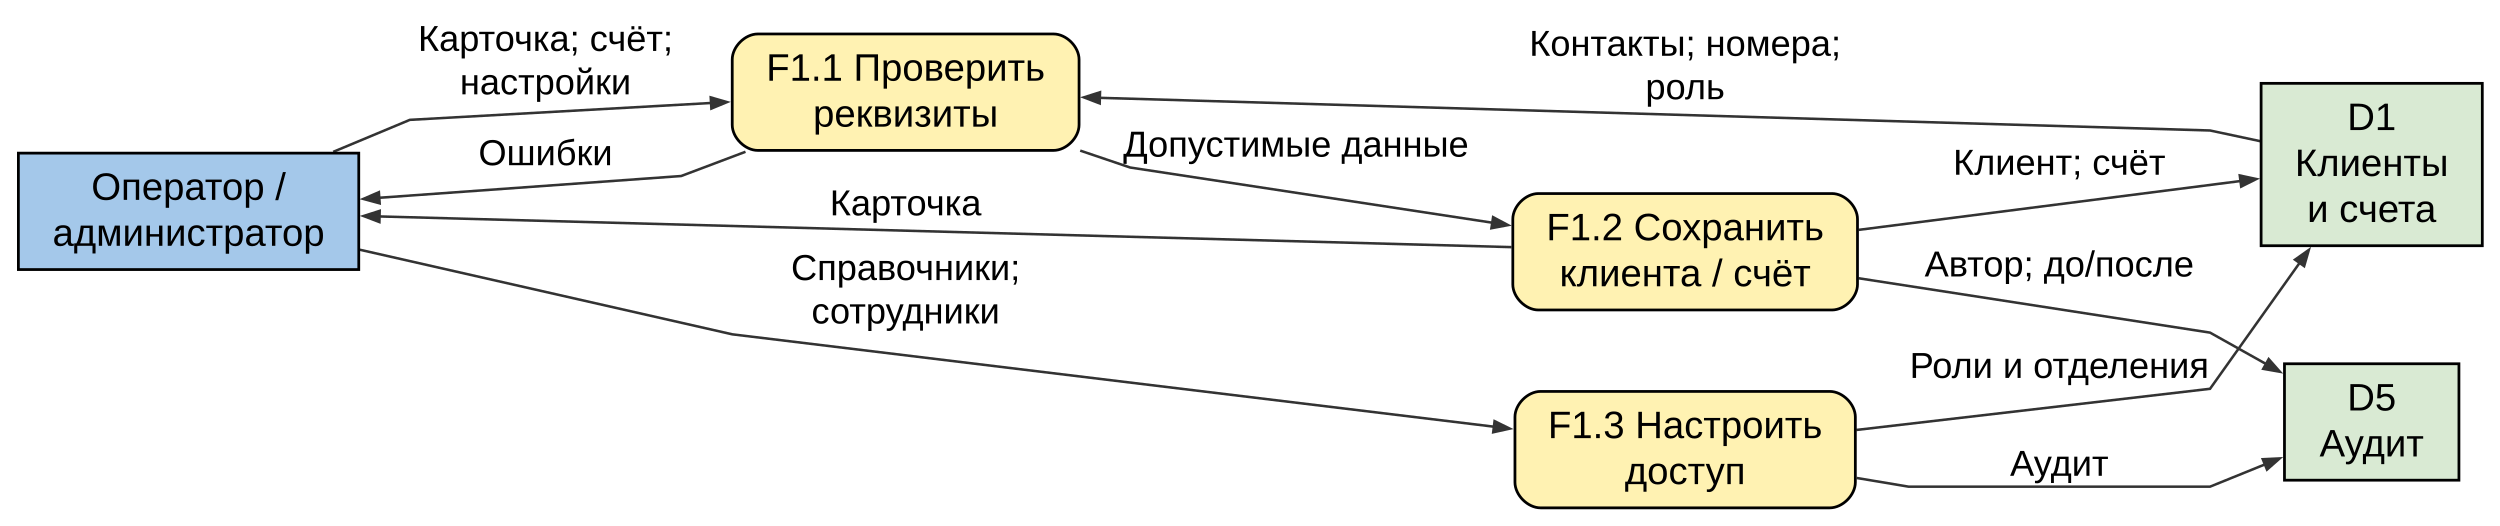
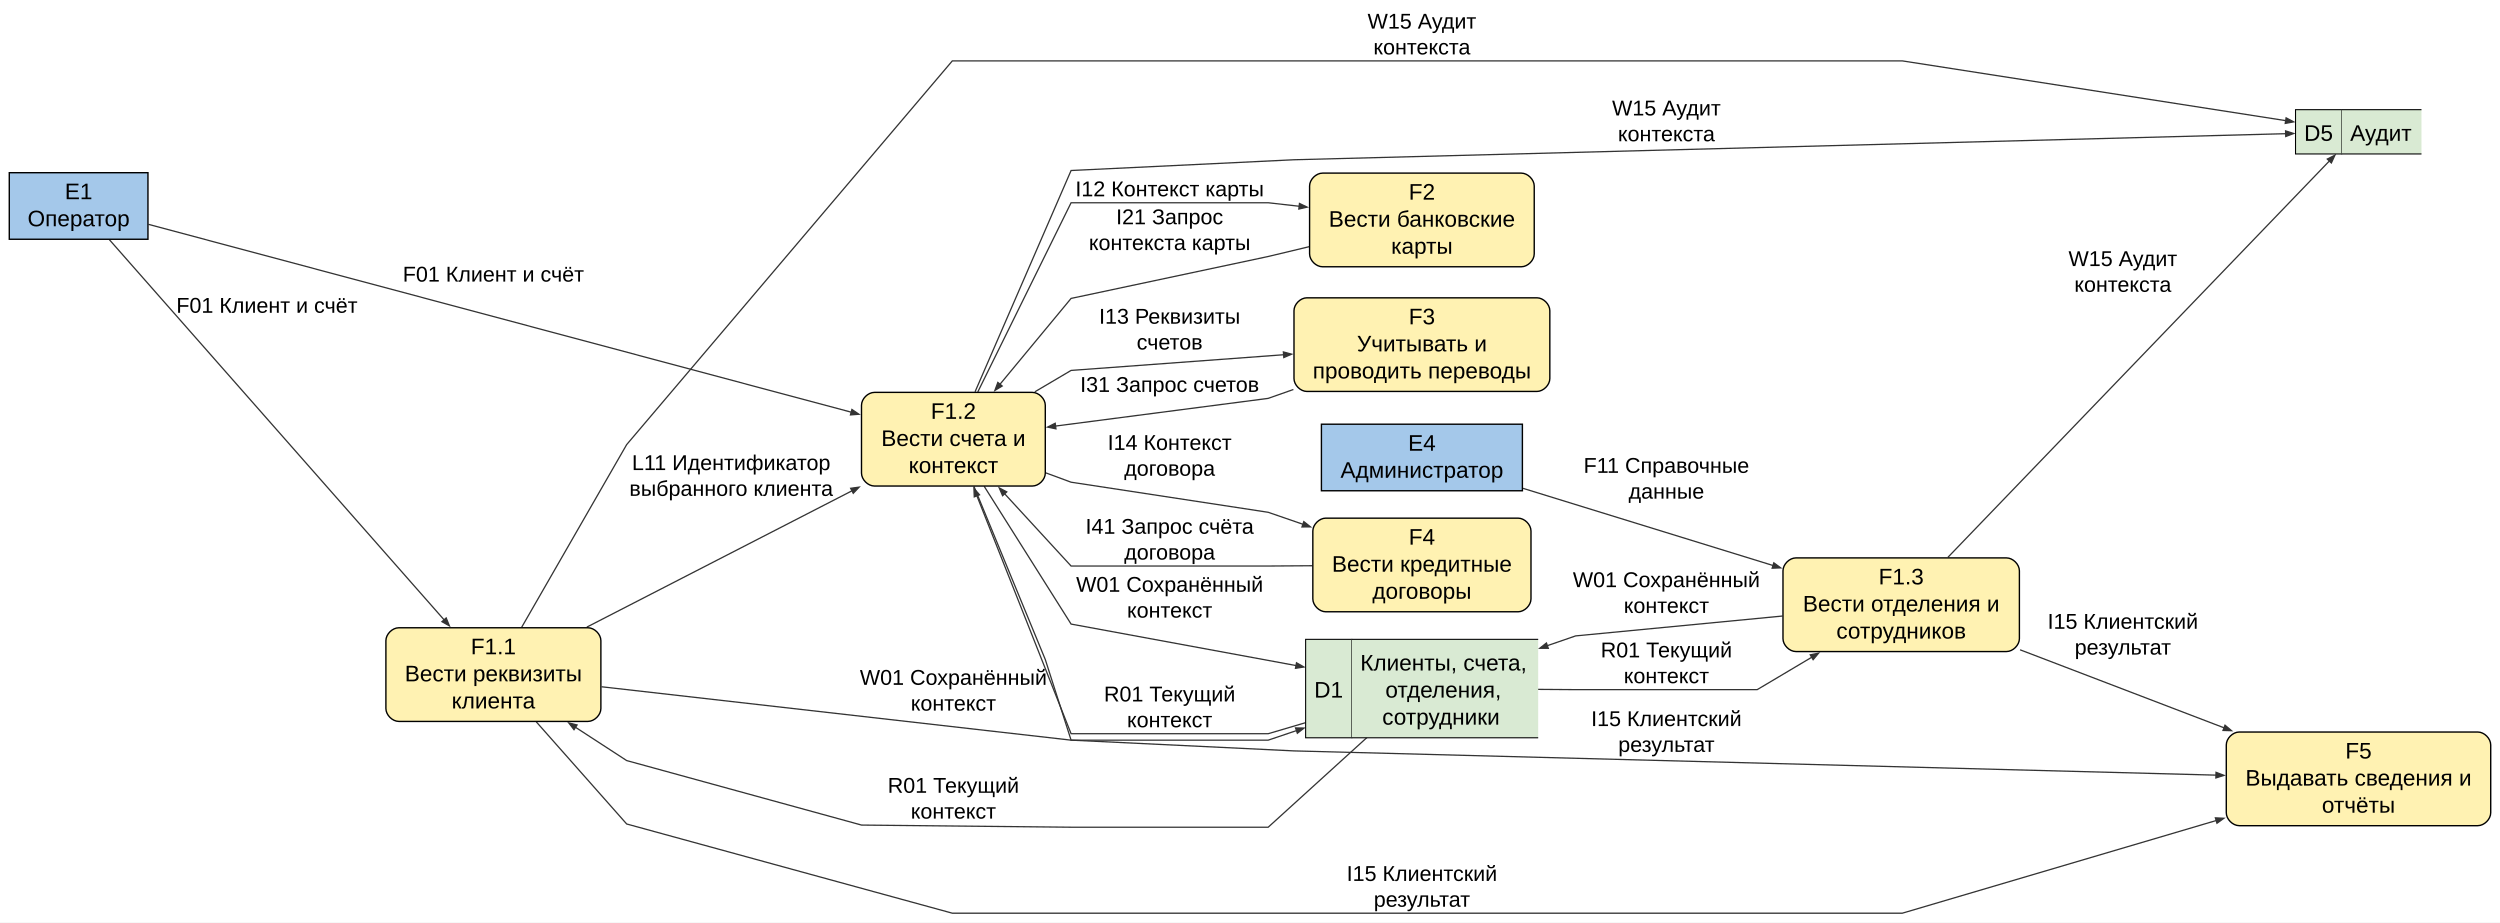
- <svg xmlns="http://www.w3.org/2000/svg" width="1175pt" height="247pt" viewBox="0.00 0.00 1175.00 247.00">
-   <g id="graph0" class="graph" transform="scale(1 1) rotate(0) translate(8.64 238.69)">
-     <polygon fill="white" stroke="none" points="-8.64,8.64 -8.64,-238.69 1166.68,-238.69 1166.68,8.64 -8.64,8.64" />
+ <svg xmlns="http://www.w3.org/2000/svg" width="2326pt" height="858pt" viewBox="0.00 0.00 2326.00 858.00">
+   <g id="graph0" class="graph" transform="scale(1 1) rotate(0) translate(8.64 849.64)">
+     <polygon fill="white" stroke="none" points="-8.64,8.64 -8.64,-849.64 2317.36,-849.64 2317.36,8.64 -8.64,8.64" />
    <g id="edge1" class="edge">
-       <path fill="none" stroke="#333333" stroke-width="1.2" d="M147.96,-167.32C167.63,-175.53 183.98,-182.36 183.98,-182.36 183.98,-182.36 260.58,-186.65 325.75,-190.3" />
-       <polygon fill="#333333" stroke="#333333" stroke-width="1.2" points="325.41,-192.91 333.05,-190.71 325.71,-187.67 325.41,-192.91" />
-       <text xml:space="preserve" text-anchor="middle" x="247.75" y="-214.75" font-family="Arial" font-size="17.00">Карточка; счёт;</text>
-       <text xml:space="preserve" text-anchor="middle" x="247.75" y="-194.35" font-family="Arial" font-size="17.00">настройки</text>
+       <path fill="none" stroke="#333333" stroke-width="1.2" d="M93.12,-626.64C158.72,-552.14 324.42,-363.95 404.59,-272.9" />
+       <polygon fill="#333333" stroke="#333333" stroke-width="1.2" points="406.49,-274.71 409.48,-267.35 402.55,-271.24 406.49,-274.71" />
+       <text xml:space="preserve" text-anchor="middle" x="239.71" y="-558.63" font-family="Arial" font-size="20.00">F01 Клиент и счёт</text>
+     </g>
+     <g id="edge2" class="edge">
+       <path fill="none" stroke="#333333" stroke-width="1.2" d="M129.56,-640.88C272.2,-602.76 616.56,-510.72 783.51,-466.09" />
+       <polygon fill="#333333" stroke="#333333" stroke-width="1.2" points="783.98,-468.69 790.55,-464.21 782.63,-463.61 783.98,-468.69" />
+       <text xml:space="preserve" text-anchor="middle" x="450.41" y="-587.62" font-family="Arial" font-size="20.00">F01 Клиент и счёт</text>
+     </g>
+     <g id="edge22" class="edge">
+       <path fill="none" stroke="#333333" stroke-width="1.2" d="M537.36,-266.19C609,-303.02 710.85,-355.38 784.39,-393.18" />
+       <polygon fill="#333333" stroke="#333333" stroke-width="1.2" points="782.83,-395.33 790.7,-396.43 785.23,-390.66 782.83,-395.33" />
+       <text xml:space="preserve" text-anchor="middle" x="671.66" y="-412.27" font-family="Arial" font-size="20.00">L11 Идентификатор</text>
+       <text xml:space="preserve" text-anchor="middle" x="671.66" y="-388.27" font-family="Arial" font-size="20.00">выбранного клиента</text>
+     </g>
+     <g id="edge10" class="edge">
+       <path fill="none" stroke="#333333" stroke-width="1.2" d="M490.33,-178.02C526.37,-137.3 574.42,-83 574.42,-83 574.42,-83 877.4,0 877.4,0 877.4,0 877.4,0 1761.23,0 1761.23,0 1929,-49.52 2053.35,-86.23" />
+       <polygon fill="#333333" stroke="#333333" stroke-width="1.2" points="2052.54,-88.72 2060.48,-88.33 2054.03,-83.69 2052.54,-88.72" />
+       <text xml:space="preserve" text-anchor="middle" x="1314.31" y="-30" font-family="Arial" font-size="20.00">I15 Клиентский</text>
+       <text xml:space="preserve" text-anchor="middle" x="1314.31" y="-6" font-family="Arial" font-size="20.00">результат</text>
+     </g>
+     <g id="edge16" class="edge">
+       <path fill="none" stroke="#333333" stroke-width="1.2" d="M551.06,-210.67C706.21,-193.03 987.9,-161 987.9,-161 987.9,-161 1171.29,-161 1171.29,-161 1171.29,-161 1182.12,-164.66 1197.79,-169.96" />
+       <polygon fill="#333333" stroke="#333333" stroke-width="1.2" points="1196.73,-172.37 1204.67,-172.28 1198.41,-167.4 1196.73,-172.37" />
+       <text xml:space="preserve" text-anchor="middle" x="878.4" y="-212.47" font-family="Arial" font-size="20.00">W01 Сохранённый</text>
+       <text xml:space="preserve" text-anchor="middle" x="878.4" y="-188.47" font-family="Arial" font-size="20.00">контекст</text>
+     </g>
+     <g id="edge19" class="edge">
+       <path fill="none" stroke="#333333" stroke-width="1.2" d="M476.75,-266.08C512.76,-328.73 574.42,-436 574.42,-436 574.42,-436 877.4,-793 877.4,-793 877.4,-793 877.4,-793 1761.23,-793 1761.23,-793 1998.83,-755.97 2118.08,-737.38" />
+       <polygon fill="#333333" stroke="#333333" stroke-width="1.2" points="2118.36,-740 2125.36,-736.25 2117.55,-734.81 2118.36,-740" />
+       <text xml:space="preserve" text-anchor="middle" x="1314.31" y="-823" font-family="Arial" font-size="20.00">W15 Аудит</text>
+       <text xml:space="preserve" text-anchor="middle" x="1314.31" y="-799" font-family="Arial" font-size="20.00">контекста</text>
+     </g>
+     <g id="edge5" class="edge">
+       <path fill="none" stroke="#333333" stroke-width="1.2" d="M901.1,-484.99C932.76,-549.19 987.9,-661 987.9,-661 987.9,-661 1171.29,-661 1171.29,-661 1171.29,-661 1183.4,-659.64 1200.55,-657.7" />
+       <polygon fill="#333333" stroke="#333333" stroke-width="1.2" points="1200.38,-660.36 1207.54,-656.92 1199.8,-655.15 1200.38,-660.36" />
+       <text xml:space="preserve" text-anchor="middle" x="1079.6" y="-667" font-family="Arial" font-size="20.00">I12 Контекст карты</text>
+     </g>
+     <g id="edge7" class="edge">
+       <path fill="none" stroke="#333333" stroke-width="1.2" d="M954.17,-485.1C972.96,-496.19 987.9,-505 987.9,-505 987.9,-505 1094.64,-512.87 1185.85,-519.6" />
+       <polygon fill="#333333" stroke="#333333" stroke-width="1.2" points="1185.42,-522.2 1193.1,-520.13 1185.81,-516.96 1185.42,-522.2" />
+       <text xml:space="preserve" text-anchor="middle" x="1079.6" y="-548.44" font-family="Arial" font-size="20.00">I13 Реквизиты</text>
+       <text xml:space="preserve" text-anchor="middle" x="1079.6" y="-524.44" font-family="Arial" font-size="20.00">счетов</text>
+     </g>
+     <g id="edge9" class="edge">
+       <path fill="none" stroke="#333333" stroke-width="1.2" d="M964.36,-409.68C978.09,-404.62 987.9,-401 987.9,-401 987.9,-401 1171.29,-373 1171.29,-373 1171.29,-373 1184.91,-368.3 1203.71,-361.82" />
+       <polygon fill="#333333" stroke="#333333" stroke-width="1.2" points="1204.42,-364.35 1210.65,-359.42 1202.7,-359.38 1204.42,-364.35" />
+       <text xml:space="preserve" text-anchor="middle" x="1079.6" y="-431" font-family="Arial" font-size="20.00">I14 Контекст</text>
+       <text xml:space="preserve" text-anchor="middle" x="1079.6" y="-407" font-family="Arial" font-size="20.00">договора</text>
+     </g>
+     <g id="edge11" class="edge">
+       <path fill="none" stroke="#333333" stroke-width="1.2" d="M897.53,-397.02C922.36,-336.79 963.9,-236 963.9,-236 963.9,-236 987.9,-161 987.9,-161 987.9,-161 1195.29,-151 1195.29,-151 1195.29,-151 1784.22,-135.52 2053.35,-128.45" />
+       <polygon fill="#333333" stroke="#333333" stroke-width="1.2" points="2053.15,-131.08 2060.58,-128.26 2053.02,-125.83 2053.15,-131.08" />
+       <text xml:space="preserve" text-anchor="middle" x="1541.78" y="-174.08" font-family="Arial" font-size="20.00">I15 Клиентский</text>
+       <text xml:space="preserve" text-anchor="middle" x="1541.78" y="-150.08" font-family="Arial" font-size="20.00">результат</text>
+     </g>
+     <g id="edge17" class="edge">
+       <path fill="none" stroke="#333333" stroke-width="1.2" d="M907.06,-397.15C939.21,-346.19 987.9,-269 987.9,-269 987.9,-269 1103.86,-247.62 1197.33,-230.38" />
+       <polygon fill="#333333" stroke="#333333" stroke-width="1.2" points="1197.62,-233 1204.52,-229.06 1196.67,-227.84 1197.62,-233" />
+       <text xml:space="preserve" text-anchor="middle" x="1079.6" y="-299" font-family="Arial" font-size="20.00">W01 Сохранённый</text>
+       <text xml:space="preserve" text-anchor="middle" x="1079.6" y="-275" font-family="Arial" font-size="20.00">контекст</text>
+     </g>
+     <g id="edge20" class="edge">
+       <path fill="none" stroke="#333333" stroke-width="1.2" d="M898.55,-485.12C929.7,-556.89 987.9,-691 987.9,-691 987.9,-691 1195.29,-701 1195.29,-701 1195.29,-701 1895.8,-719.41 2117.97,-725.25" />
+       <polygon fill="#333333" stroke="#333333" stroke-width="1.2" points="2117.86,-727.87 2125.42,-725.44 2118,-722.62 2117.86,-727.87" />
+       <text xml:space="preserve" text-anchor="middle" x="1541.78" y="-742.21" font-family="Arial" font-size="20.00">W15 Аудит</text>
+       <text xml:space="preserve" text-anchor="middle" x="1541.78" y="-718.21" font-family="Arial" font-size="20.00">контекста</text>
+     </g>
+     <g id="edge3" class="edge">
+       <path fill="none" stroke="#333333" stroke-width="1.2" d="M1408.37,-395.28C1476.04,-374.4 1568.18,-345.96 1641.05,-323.47" />
+       <polygon fill="#333333" stroke="#333333" stroke-width="1.2" points="1641.72,-326.01 1648.11,-321.29 1640.17,-321 1641.72,-326.01" />
+       <text xml:space="preserve" text-anchor="middle" x="1541.78" y="-409.69" font-family="Arial" font-size="20.00">F11 Справочные</text>
+       <text xml:space="preserve" text-anchor="middle" x="1541.78" y="-385.69" font-family="Arial" font-size="20.00">данные</text>
+     </g>
+     <g id="edge12" class="edge">
+       <path fill="none" stroke="#333333" stroke-width="1.2" d="M1870.84,-245.07C1929,-222.82 2000.69,-195.4 2060.86,-172.38" />
+       <polygon fill="#333333" stroke="#333333" stroke-width="1.2" points="2061.51,-174.94 2067.57,-169.81 2059.63,-170.04 2061.51,-174.94" />
+       <text xml:space="preserve" text-anchor="middle" x="1966.45" y="-264.6" font-family="Arial" font-size="20.00">I15 Клиентский</text>
+       <text xml:space="preserve" text-anchor="middle" x="1966.45" y="-240.6" font-family="Arial" font-size="20.00">результат</text>
+     </g>
+     <g id="edge18" class="edge">
+       <path fill="none" stroke="#333333" stroke-width="1.2" d="M1649.81,-276.49C1563.41,-268.19 1457.32,-258 1457.32,-258 1457.32,-258 1446.5,-254.26 1430.82,-248.86" />
+       <polygon fill="#333333" stroke="#333333" stroke-width="1.2" points="1431.88,-246.44 1423.93,-246.48 1430.17,-251.41 1431.88,-246.44" />
+       <text xml:space="preserve" text-anchor="middle" x="1541.78" y="-303.37" font-family="Arial" font-size="20.00">W01 Сохранённый</text>
+       <text xml:space="preserve" text-anchor="middle" x="1541.78" y="-279.37" font-family="Arial" font-size="20.00">контекст</text>
+     </g>
+     <g id="edge21" class="edge">
+       <path fill="none" stroke="#333333" stroke-width="1.2" d="M1803.77,-331.2C1891.12,-421.95 2088.38,-626.91 2158.98,-700.26" />
+       <polygon fill="#333333" stroke="#333333" stroke-width="1.2" points="2156.67,-701.65 2163.76,-705.23 2160.45,-698.01 2156.67,-701.65" />
+       <text xml:space="preserve" text-anchor="middle" x="1966.45" y="-602.12" font-family="Arial" font-size="20.00">W15 Аудит</text>
+       <text xml:space="preserve" text-anchor="middle" x="1966.45" y="-578.12" font-family="Arial" font-size="20.00">контекста</text>
+     </g>
+     <g id="edge4" class="edge">
+       <path fill="none" stroke="#333333" stroke-width="1.2" d="M1209.35,-620.11C1187.69,-614.93 1171.29,-611 1171.29,-611 1171.29,-611 987.9,-572 987.9,-572 987.9,-572 951.97,-528.61 921.46,-491.78" />
+       <polygon fill="#333333" stroke="#333333" stroke-width="1.2" points="923.8,-490.49 916.99,-486.38 919.75,-493.83 923.8,-490.49" />
+       <text xml:space="preserve" text-anchor="middle" x="1079.6" y="-641" font-family="Arial" font-size="20.00">I21 Запрос</text>
+       <text xml:space="preserve" text-anchor="middle" x="1079.6" y="-617" font-family="Arial" font-size="20.00">контекста карты</text>
+     </g>
+     <g id="edge6" class="edge">
+       <path fill="none" stroke="#333333" stroke-width="1.2" d="M1194.74,-487.26C1180.73,-482.32 1171.29,-479 1171.29,-479 1171.29,-479 1058.75,-464.35 973.43,-453.24" />
+       <polygon fill="#333333" stroke="#333333" stroke-width="1.2" points="973.8,-450.64 966.02,-452.28 973.12,-455.85 973.8,-450.64" />
+       <text xml:space="preserve" text-anchor="middle" x="1079.6" y="-485" font-family="Arial" font-size="20.00">I31 Запрос счетов</text>
    </g>
    <g id="edge8" class="edge">
-       <path fill="none" stroke="#333333" stroke-width="1.2" d="M160.48,-121.31C235.15,-104.35 335.51,-81.56 335.51,-81.56 335.51,-81.56 563.21,-53.94 693.54,-38.14" />
-       <polygon fill="#333333" stroke="#333333" stroke-width="1.2" points="693.81,-40.75 700.94,-37.24 693.18,-35.53 693.81,-40.75" />
-       <text xml:space="preserve" text-anchor="middle" x="417.01" y="-107.06" font-family="Arial" font-size="17.00">Справочники;</text>
-       <text xml:space="preserve" text-anchor="middle" x="417.01" y="-86.66" font-family="Arial" font-size="17.00">сотрудники</text>
-     </g>
-     <g id="edge4" class="edge">
-       <path fill="none" stroke="#333333" stroke-width="1.2" d="M341.74,-167.36C324.71,-160.94 311.51,-155.96 311.51,-155.96 311.51,-155.96 234.42,-150.41 169.41,-145.73" />
-       <polygon fill="#333333" stroke="#333333" stroke-width="1.2" points="169.8,-143.12 162.13,-145.2 169.43,-148.36 169.8,-143.12" />
-       <text xml:space="preserve" text-anchor="middle" x="247.75" y="-161.06" font-family="Arial" font-size="17.00">Ошибки</text>
-     </g>
-     <g id="edge3" class="edge">
-       <path fill="none" stroke="#333333" stroke-width="1.2" d="M499.06,-167.9C512.69,-163.29 522.52,-159.96 522.52,-159.96 522.52,-159.96 617.72,-145.45 692.88,-134" />
-       <polygon fill="#333333" stroke="#333333" stroke-width="1.2" points="693.12,-136.62 700.14,-132.89 692.33,-131.43 693.12,-136.62" />
-       <text xml:space="preserve" text-anchor="middle" x="600.45" y="-165.06" font-family="Arial" font-size="17.00">Допустимые данные</text>
-     </g>
-     <g id="edge7" class="edge">
-       <path fill="none" stroke="#333333" stroke-width="1.2" d="M701.78,-122.54C569.45,-126.13 307.14,-133.23 169.7,-136.96" />
-       <polygon fill="#333333" stroke="#333333" stroke-width="1.2" points="169.67,-134.33 162.24,-137.16 169.81,-139.58 169.67,-134.33" />
-       <text xml:space="preserve" text-anchor="middle" x="417.01" y="-137.47" font-family="Arial" font-size="17.00">Карточка</text>
-     </g>
-     <g id="edge5" class="edge">
-       <path fill="none" stroke="#333333" stroke-width="1.2" d="M864.89,-130.65C920.6,-137.78 993.59,-147.11 1044.41,-153.61" />
-       <polygon fill="#333333" stroke="#333333" stroke-width="1.2" points="1044.06,-156.21 1051.83,-154.55 1044.73,-151 1044.06,-156.21" />
-       <text xml:space="preserve" text-anchor="middle" x="959.23" y="-156.55" font-family="Arial" font-size="17.00">Клиент; счёт</text>
-     </g>
-     <g id="edge6" class="edge">
-       <path fill="none" stroke="#333333" stroke-width="1.2" d="M864.83,-107.92C936.49,-96.83 1030.08,-82.36 1030.08,-82.36 1030.08,-82.36 1042.22,-75.56 1056.74,-67.42" />
-       <polygon fill="#333333" stroke="#333333" stroke-width="1.2" points="1057.65,-69.92 1062.91,-63.97 1055.08,-65.34 1057.65,-69.92" />
-       <text xml:space="preserve" text-anchor="middle" x="959.23" y="-108.74" font-family="Arial" font-size="17.00">Автор; до/после</text>
-     </g>
-     <g id="edge9" class="edge">
-       <path fill="none" stroke="#333333" stroke-width="1.2" d="M863.81,-36.61C935.59,-44.96 1030.08,-55.96 1030.08,-55.96 1030.08,-55.96 1052.06,-86.86 1072.22,-115.2" />
-       <polygon fill="#333333" stroke="#333333" stroke-width="1.2" points="1070.02,-116.64 1076.51,-121.23 1074.3,-113.6 1070.02,-116.64" />
-       <text xml:space="preserve" text-anchor="middle" x="959.23" y="-61.06" font-family="Arial" font-size="17.00">Роли и отделения</text>
-     </g>
-     <g id="edge10" class="edge">
-       <path fill="none" stroke="#333333" stroke-width="1.2" d="M864,-14.04C878.1,-11.68 888.38,-9.96 888.38,-9.96 888.38,-9.96 1030.08,-9.96 1030.08,-9.96 1030.08,-9.96 1041.78,-14.71 1055.94,-20.45" />
-       <polygon fill="#333333" stroke="#333333" stroke-width="1.2" points="1054.87,-22.85 1062.81,-23.23 1056.85,-17.98 1054.87,-22.85" />
-       <text xml:space="preserve" text-anchor="middle" x="959.23" y="-15.06" font-family="Arial" font-size="17.00">Аудит</text>
-     </g>
-     <g id="edge2" class="edge">
-       <path fill="none" stroke="#333333" stroke-width="1.2" d="M1053.8,-172.3C1040.62,-175.11 1030.08,-177.36 1030.08,-177.36 1030.08,-177.36 678.38,-187.7 508.18,-192.71" />
-       <polygon fill="#333333" stroke="#333333" stroke-width="1.2" points="508.21,-190.08 500.79,-192.93 508.36,-195.33 508.21,-190.08" />
-       <text xml:space="preserve" text-anchor="middle" x="783.38" y="-212.46" font-family="Arial" font-size="17.00">Контакты; номера;</text>
-       <text xml:space="preserve" text-anchor="middle" x="783.38" y="-192.06" font-family="Arial" font-size="17.00">роль</text>
+       <path fill="none" stroke="#333333" stroke-width="1.2" d="M1212.37,-323.29C1189.23,-323.13 1171.29,-323 1171.29,-323 1171.29,-323 987.9,-323 987.9,-323 987.9,-323 955.43,-358.31 926.02,-390.3" />
+       <polygon fill="#333333" stroke="#333333" stroke-width="1.2" points="924.18,-388.43 921.03,-395.72 928.04,-391.98 924.18,-388.43" />
+       <text xml:space="preserve" text-anchor="middle" x="1079.6" y="-353" font-family="Arial" font-size="20.00">I41 Запрос счёта</text>
+       <text xml:space="preserve" text-anchor="middle" x="1079.6" y="-329" font-family="Arial" font-size="20.00">договора</text>
+     </g>
+     <g id="edge13" class="edge">
+       <path fill="none" stroke="#333333" stroke-width="1.2" d="M1263.24,-163.52C1222.35,-126.38 1171.29,-80 1171.29,-80 1171.29,-80 987.9,-80 987.9,-80 987.9,-80 792.9,-82 792.9,-82 792.9,-82 574.42,-142 574.42,-142 574.42,-142 552.22,-156.44 526.68,-173.05" />
+       <polygon fill="#333333" stroke="#333333" stroke-width="1.2" points="525.41,-170.74 520.55,-177.03 528.27,-175.14 525.41,-170.74" />
+       <text xml:space="preserve" text-anchor="middle" x="878.4" y="-112" font-family="Arial" font-size="20.00">R01 Текущий</text>
+       <text xml:space="preserve" text-anchor="middle" x="878.4" y="-88" font-family="Arial" font-size="20.00">контекст</text>
+     </g>
+     <g id="edge14" class="edge">
+       <path fill="none" stroke="#333333" stroke-width="1.2" d="M1206.4,-177.38C1186.22,-171.41 1171.29,-167 1171.29,-167 1171.29,-167 987.9,-167 987.9,-167 987.9,-167 931.68,-308.99 900.17,-388.54" />
+       <polygon fill="#333333" stroke="#333333" stroke-width="1.2" points="897.82,-387.35 897.5,-395.29 902.7,-389.28 897.82,-387.35" />
+       <text xml:space="preserve" text-anchor="middle" x="1079.6" y="-197" font-family="Arial" font-size="20.00">R01 Текущий</text>
+       <text xml:space="preserve" text-anchor="middle" x="1079.6" y="-173" font-family="Arial" font-size="20.00">контекст</text>
+     </g>
+     <g id="edge15" class="edge">
+       <path fill="none" stroke="#333333" stroke-width="1.2" d="M1422.22,-208.25C1442.39,-208.11 1457.32,-208 1457.32,-208 1457.32,-208 1626.25,-208 1626.25,-208 1626.25,-208 1649.85,-222.02 1677.17,-238.25" />
+       <polygon fill="#333333" stroke="#333333" stroke-width="1.2" points="1675.61,-240.38 1683.4,-241.95 1678.29,-235.87 1675.61,-240.38" />
+       <text xml:space="preserve" text-anchor="middle" x="1541.78" y="-238" font-family="Arial" font-size="20.00">R01 Текущий</text>
+       <text xml:space="preserve" text-anchor="middle" x="1541.78" y="-214" font-family="Arial" font-size="20.00">контекст</text>
    </g>
    <g id="node1" class="node">
-       <polygon fill="#a4c8ea" stroke="black" stroke-width="1.3" points="159.98,-166.72 0,-166.72 0,-112 159.98,-112 159.98,-166.72" />
-       <text xml:space="preserve" text-anchor="middle" x="79.99" y="-144.76" font-family="Arial" font-size="18.00">Оператор /</text>
-       <text xml:space="preserve" text-anchor="middle" x="79.99" y="-123.16" font-family="Arial" font-size="18.00">администратор</text>
+       <polygon fill="#a4c8ea" stroke="black" stroke-width="1.3" points="129.02,-688.96 0,-688.96 0,-627.04 129.02,-627.04 129.02,-688.96" />
+       <text xml:space="preserve" text-anchor="middle" x="64.51" y="-664.3" font-family="Arial" font-size="21.00">E1</text>
+       <text xml:space="preserve" text-anchor="middle" x="64.51" y="-639.1" font-family="Arial" font-size="21.00">Оператор</text>
    </g>
    <g id="node2" class="node">
-       <path fill="#fff2b2" stroke="black" stroke-width="1.3" d="M486.52,-222.72C486.52,-222.72 347.51,-222.72 347.51,-222.72 341.51,-222.72 335.51,-216.72 335.51,-210.72 335.51,-210.72 335.51,-180 335.51,-180 335.51,-174 341.51,-168 347.51,-168 347.51,-168 486.52,-168 486.52,-168 492.52,-168 498.52,-174 498.52,-180 498.52,-180 498.52,-210.72 498.52,-210.72 498.52,-216.72 492.52,-222.72 486.52,-222.72" />
-       <text xml:space="preserve" text-anchor="middle" x="417.01" y="-200.76" font-family="Arial" font-size="18.00">F1.1 Проверить</text>
-       <text xml:space="preserve" text-anchor="middle" x="417.01" y="-179.16" font-family="Arial" font-size="18.00">реквизиты</text>
+       <path fill="#fff2b2" stroke="black" stroke-width="1.3" d="M538.42,-265.56C538.42,-265.56 362.4,-265.56 362.4,-265.56 356.4,-265.56 350.4,-259.56 350.4,-253.56 350.4,-253.56 350.4,-190.44 350.4,-190.44 350.4,-184.44 356.4,-178.44 362.4,-178.44 362.4,-178.44 538.42,-178.44 538.42,-178.44 544.42,-178.44 550.42,-184.44 550.42,-190.44 550.42,-190.44 550.42,-253.56 550.42,-253.56 550.42,-259.56 544.42,-265.56 538.42,-265.56" />
+       <text xml:space="preserve" text-anchor="middle" x="450.41" y="-240.9" font-family="Arial" font-size="21.00">F1.1</text>
+       <text xml:space="preserve" text-anchor="middle" x="450.41" y="-215.7" font-family="Arial" font-size="21.00">Вести реквизиты</text>
+       <text xml:space="preserve" text-anchor="middle" x="450.41" y="-190.5" font-family="Arial" font-size="21.00">клиента</text>
    </g>
    <g id="node3" class="node">
-       <path fill="#fff2b2" stroke="black" stroke-width="1.3" d="M852.38,-147.72C852.38,-147.72 714.38,-147.72 714.38,-147.72 708.38,-147.72 702.38,-141.72 702.38,-135.72 702.38,-135.72 702.38,-105 702.38,-105 702.38,-99 708.38,-93 714.38,-93 714.38,-93 852.38,-93 852.38,-93 858.38,-93 864.38,-99 864.38,-105 864.38,-105 864.38,-135.72 864.38,-135.72 864.38,-141.72 858.38,-147.72 852.38,-147.72" />
-       <text xml:space="preserve" text-anchor="middle" x="783.38" y="-125.76" font-family="Arial" font-size="18.00">F1.2 Сохранить</text>
-       <text xml:space="preserve" text-anchor="middle" x="783.38" y="-104.16" font-family="Arial" font-size="18.00">клиента / счёт</text>
+       <path fill="#fff2b2" stroke="black" stroke-width="1.3" d="M951.9,-484.56C951.9,-484.56 804.9,-484.56 804.9,-484.56 798.9,-484.56 792.9,-478.56 792.9,-472.56 792.9,-472.56 792.9,-409.44 792.9,-409.44 792.9,-403.44 798.9,-397.44 804.9,-397.44 804.9,-397.44 951.9,-397.44 951.9,-397.44 957.9,-397.44 963.9,-403.44 963.9,-409.44 963.9,-409.44 963.9,-472.56 963.9,-472.56 963.9,-478.56 957.9,-484.56 951.9,-484.56" />
+       <text xml:space="preserve" text-anchor="middle" x="878.4" y="-459.9" font-family="Arial" font-size="21.00">F1.2</text>
+       <text xml:space="preserve" text-anchor="middle" x="878.4" y="-434.7" font-family="Arial" font-size="21.00">Вести счета и</text>
+       <text xml:space="preserve" text-anchor="middle" x="878.4" y="-409.5" font-family="Arial" font-size="21.00">контекст</text>
    </g>
    <g id="node4" class="node">
-       <path fill="#fff2b2" stroke="black" stroke-width="1.3" d="M851.37,-54.72C851.37,-54.72 715.39,-54.72 715.39,-54.72 709.39,-54.72 703.39,-48.72 703.39,-42.72 703.39,-42.72 703.39,-12 703.39,-12 703.39,-6 709.39,0 715.39,0 715.39,0 851.37,0 851.37,0 857.37,0 863.37,-6 863.37,-12 863.37,-12 863.37,-42.72 863.37,-42.72 863.37,-48.72 857.37,-54.72 851.37,-54.72" />
-       <text xml:space="preserve" text-anchor="middle" x="783.38" y="-32.76" font-family="Arial" font-size="18.00">F1.3 Настроить</text>
-       <text xml:space="preserve" text-anchor="middle" x="783.38" y="-11.16" font-family="Arial" font-size="18.00">доступ</text>
+       <polygon fill="#a4c8ea" stroke="black" stroke-width="1.3" points="1407.8,-454.96 1220.81,-454.96 1220.81,-393.04 1407.8,-393.04 1407.8,-454.96" />
+       <text xml:space="preserve" text-anchor="middle" x="1314.31" y="-430.3" font-family="Arial" font-size="21.00">E4</text>
+       <text xml:space="preserve" text-anchor="middle" x="1314.31" y="-405.1" font-family="Arial" font-size="21.00">Администратор</text>
    </g>
    <g id="node5" class="node">
-       <polygon fill="#d9ead3" stroke="black" stroke-width="1.3" points="1054.08,-123.2 1054.08,-199.52 1158.04,-199.52 1158.04,-123.2 1054.08,-123.2" />
-       <text xml:space="preserve" text-anchor="middle" x="1106.06" y="-177.56" font-family="Arial" font-size="18.00">D1</text>
-       <text xml:space="preserve" text-anchor="middle" x="1106.06" y="-155.96" font-family="Arial" font-size="18.00">Клиенты</text>
-       <text xml:space="preserve" text-anchor="middle" x="1106.06" y="-134.36" font-family="Arial" font-size="18.00">и счета</text>
+       <path fill="#fff2b2" stroke="black" stroke-width="1.3" d="M1858.21,-330.56C1858.21,-330.56 1662.25,-330.56 1662.25,-330.56 1656.25,-330.56 1650.25,-324.56 1650.25,-318.56 1650.25,-318.56 1650.25,-255.44 1650.25,-255.44 1650.25,-249.44 1656.25,-243.44 1662.25,-243.44 1662.25,-243.44 1858.21,-243.44 1858.21,-243.44 1864.21,-243.44 1870.21,-249.44 1870.21,-255.44 1870.21,-255.44 1870.21,-318.56 1870.21,-318.56 1870.21,-324.56 1864.21,-330.56 1858.21,-330.56" />
+       <text xml:space="preserve" text-anchor="middle" x="1760.23" y="-305.9" font-family="Arial" font-size="21.00">F1.3</text>
+       <text xml:space="preserve" text-anchor="middle" x="1760.23" y="-280.7" font-family="Arial" font-size="21.00">Вести отделения и</text>
+       <text xml:space="preserve" text-anchor="middle" x="1760.23" y="-255.5" font-family="Arial" font-size="21.00">сотрудников</text>
    </g>
    <g id="node6" class="node">
-       <polygon fill="#d9ead3" stroke="black" stroke-width="1.3" points="1065.06,-13 1065.06,-67.72 1147.06,-67.72 1147.06,-13 1065.06,-13" />
-       <text xml:space="preserve" text-anchor="middle" x="1106.06" y="-45.76" font-family="Arial" font-size="18.00">D5</text>
-       <text xml:space="preserve" text-anchor="middle" x="1106.06" y="-24.16" font-family="Arial" font-size="18.00">Аудит</text>
+       <path fill="#fff2b2" stroke="black" stroke-width="1.3" d="M1406.81,-688.56C1406.81,-688.56 1221.8,-688.56 1221.8,-688.56 1215.8,-688.56 1209.8,-682.56 1209.8,-676.56 1209.8,-676.56 1209.8,-613.44 1209.8,-613.44 1209.8,-607.44 1215.8,-601.44 1221.8,-601.44 1221.8,-601.44 1406.81,-601.44 1406.81,-601.44 1412.81,-601.44 1418.81,-607.44 1418.81,-613.44 1418.81,-613.44 1418.81,-676.56 1418.81,-676.56 1418.81,-682.56 1412.81,-688.56 1406.81,-688.56" />
+       <text xml:space="preserve" text-anchor="middle" x="1314.31" y="-663.9" font-family="Arial" font-size="21.00">F2</text>
+       <text xml:space="preserve" text-anchor="middle" x="1314.31" y="-638.7" font-family="Arial" font-size="21.00">Вести банковские</text>
+       <text xml:space="preserve" text-anchor="middle" x="1314.31" y="-613.5" font-family="Arial" font-size="21.00">карты</text>
+     </g>
+     <g id="node7" class="node">
+       <path fill="#fff2b2" stroke="black" stroke-width="1.3" d="M1421.32,-572.56C1421.32,-572.56 1207.29,-572.56 1207.29,-572.56 1201.29,-572.56 1195.29,-566.56 1195.29,-560.56 1195.29,-560.56 1195.29,-497.44 1195.29,-497.44 1195.29,-491.44 1201.29,-485.44 1207.29,-485.44 1207.29,-485.44 1421.32,-485.44 1421.32,-485.44 1427.32,-485.44 1433.32,-491.44 1433.32,-497.44 1433.32,-497.44 1433.32,-560.56 1433.32,-560.56 1433.32,-566.56 1427.32,-572.56 1421.32,-572.56" />
+       <text xml:space="preserve" text-anchor="middle" x="1314.31" y="-547.9" font-family="Arial" font-size="21.00">F3</text>
+       <text xml:space="preserve" text-anchor="middle" x="1314.31" y="-522.7" font-family="Arial" font-size="21.00">Учитывать и</text>
+       <text xml:space="preserve" text-anchor="middle" x="1314.31" y="-497.5" font-family="Arial" font-size="21.00">проводить переводы</text>
+     </g>
+     <g id="node8" class="node">
+       <path fill="#fff2b2" stroke="black" stroke-width="1.3" d="M1403.79,-367.56C1403.79,-367.56 1224.82,-367.56 1224.82,-367.56 1218.82,-367.56 1212.82,-361.56 1212.82,-355.56 1212.82,-355.56 1212.82,-292.44 1212.82,-292.44 1212.82,-286.44 1218.82,-280.44 1224.82,-280.44 1224.82,-280.44 1403.79,-280.44 1403.79,-280.44 1409.79,-280.44 1415.79,-286.44 1415.79,-292.44 1415.79,-292.44 1415.79,-355.56 1415.79,-355.56 1415.79,-361.56 1409.79,-367.56 1403.79,-367.56" />
+       <text xml:space="preserve" text-anchor="middle" x="1314.31" y="-342.9" font-family="Arial" font-size="21.00">F4</text>
+       <text xml:space="preserve" text-anchor="middle" x="1314.31" y="-317.7" font-family="Arial" font-size="21.00">Вести кредитные</text>
+       <text xml:space="preserve" text-anchor="middle" x="1314.31" y="-292.5" font-family="Arial" font-size="21.00">договоры</text>
+     </g>
+     <g id="node9" class="node">
+       <path fill="#fff2b2" stroke="black" stroke-width="1.3" d="M2296.72,-168.56C2296.72,-168.56 2074.7,-168.56 2074.7,-168.56 2068.7,-168.56 2062.7,-162.56 2062.7,-156.56 2062.7,-156.56 2062.7,-93.44 2062.7,-93.44 2062.7,-87.44 2068.7,-81.44 2074.7,-81.44 2074.7,-81.44 2296.72,-81.44 2296.72,-81.44 2302.72,-81.44 2308.72,-87.44 2308.72,-93.44 2308.72,-93.44 2308.72,-156.56 2308.72,-156.56 2308.72,-162.56 2302.72,-168.56 2296.72,-168.56" />
+       <text xml:space="preserve" text-anchor="middle" x="2185.71" y="-143.9" font-family="Arial" font-size="21.00">F5</text>
+       <text xml:space="preserve" text-anchor="middle" x="2185.71" y="-118.7" font-family="Arial" font-size="21.00">Выдавать сведения и</text>
+       <text xml:space="preserve" text-anchor="middle" x="2185.71" y="-93.5" font-family="Arial" font-size="21.00">отчёты</text>
+     </g>
+     <g id="node10" class="node">
+       <polygon fill="#d9ead3" stroke="none" points="1206.12,-163.2 1206.12,-254.8 1248.96,-254.8 1248.96,-163.2 1206.12,-163.2" />
+       <polygon fill="none" stroke="black" points="1206.12,-163.2 1206.12,-254.8 1248.96,-254.8 1248.96,-163.2 1206.12,-163.2" />
+       <text xml:space="preserve" text-anchor="start" x="1214.12" y="-200.6" font-family="Arial" font-size="21.00">D1</text>
+       <polygon fill="#d9ead3" stroke="none" points="1248.96,-163.2 1248.96,-254.8 1422.49,-254.8 1422.49,-163.2 1248.96,-163.2" />
+       <polyline fill="none" stroke="black" points="1248.96,-163.2 1422.49,-163.2" />
+       <polyline fill="none" stroke="black" points="1422.49,-254.8 1248.96,-254.8" />
+       <text xml:space="preserve" text-anchor="start" x="1256.96" y="-225.8" font-family="Arial" font-size="21.00">Клиенты, счета,</text>
+       <text xml:space="preserve" text-anchor="start" x="1280.3" y="-200.6" font-family="Arial" font-size="21.00">отделения,</text>
+       <text xml:space="preserve" text-anchor="start" x="1277.38" y="-175.4" font-family="Arial" font-size="21.00">сотрудники</text>
+     </g>
+     <g id="node11" class="node">
+       <polygon fill="#d9ead3" stroke="none" points="2127.12,-706.4 2127.12,-747.6 2169.96,-747.6 2169.96,-706.4 2127.12,-706.4" />
+       <polygon fill="none" stroke="black" points="2127.12,-706.4 2127.12,-747.6 2169.96,-747.6 2169.96,-706.4 2127.12,-706.4" />
+       <text xml:space="preserve" text-anchor="start" x="2135.12" y="-718.6" font-family="Arial" font-size="21.00">D5</text>
+       <polygon fill="#d9ead3" stroke="none" points="2169.96,-706.4 2169.96,-747.6 2244.31,-747.6 2244.31,-706.4 2169.96,-706.4" />
+       <polyline fill="none" stroke="black" points="2169.96,-706.4 2244.31,-706.4" />
+       <polyline fill="none" stroke="black" points="2244.31,-747.6 2169.96,-747.6" />
+       <text xml:space="preserve" text-anchor="start" x="2177.96" y="-718.6" font-family="Arial" font-size="21.00">Аудит</text>
    </g>
  </g>
</svg>
